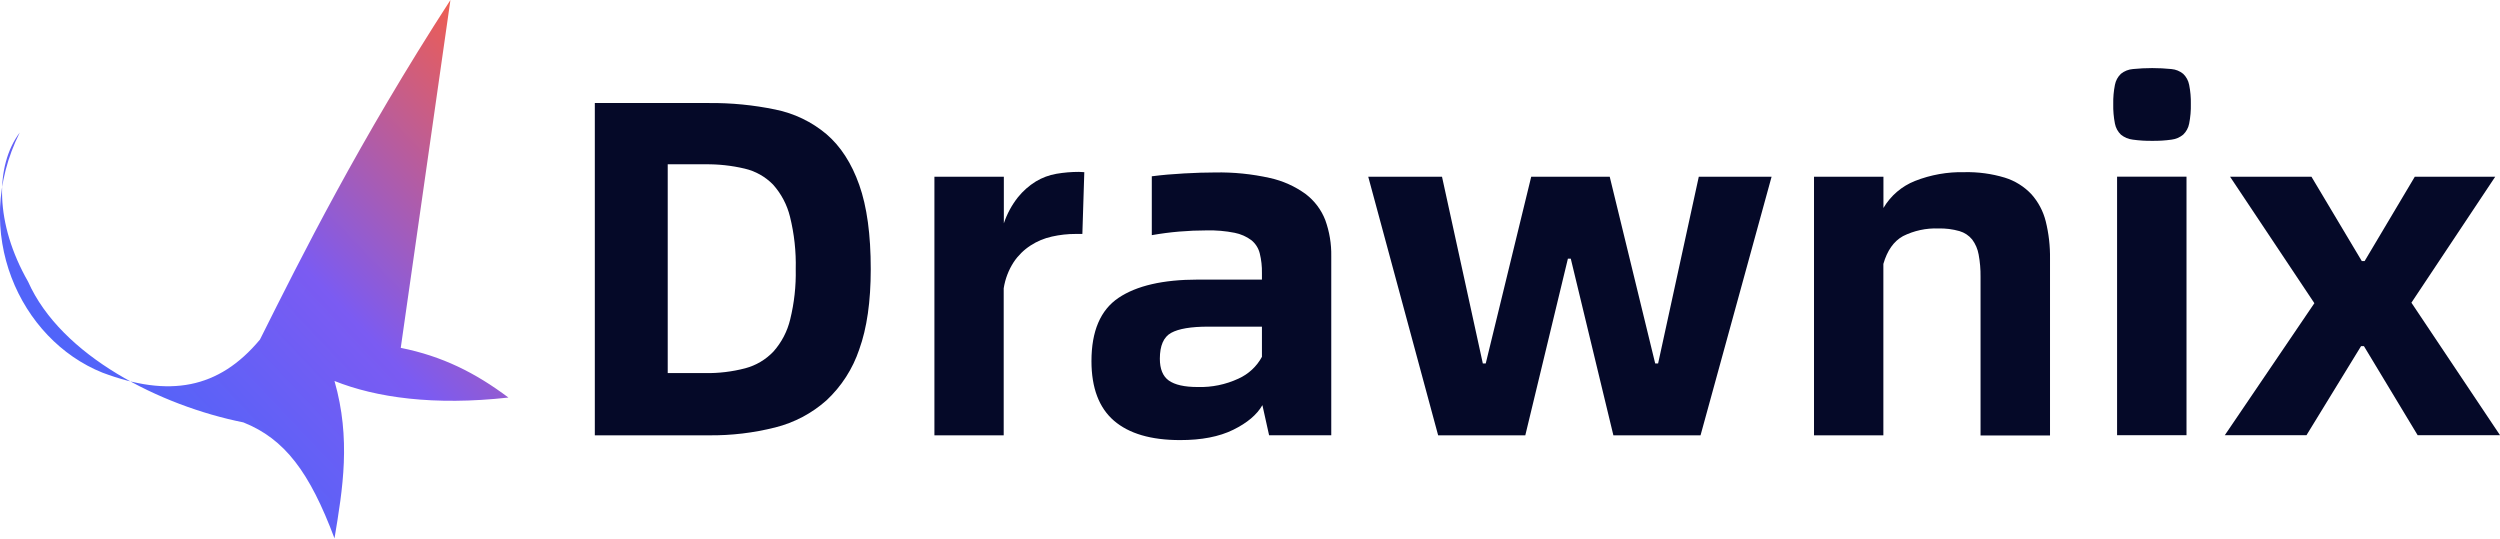
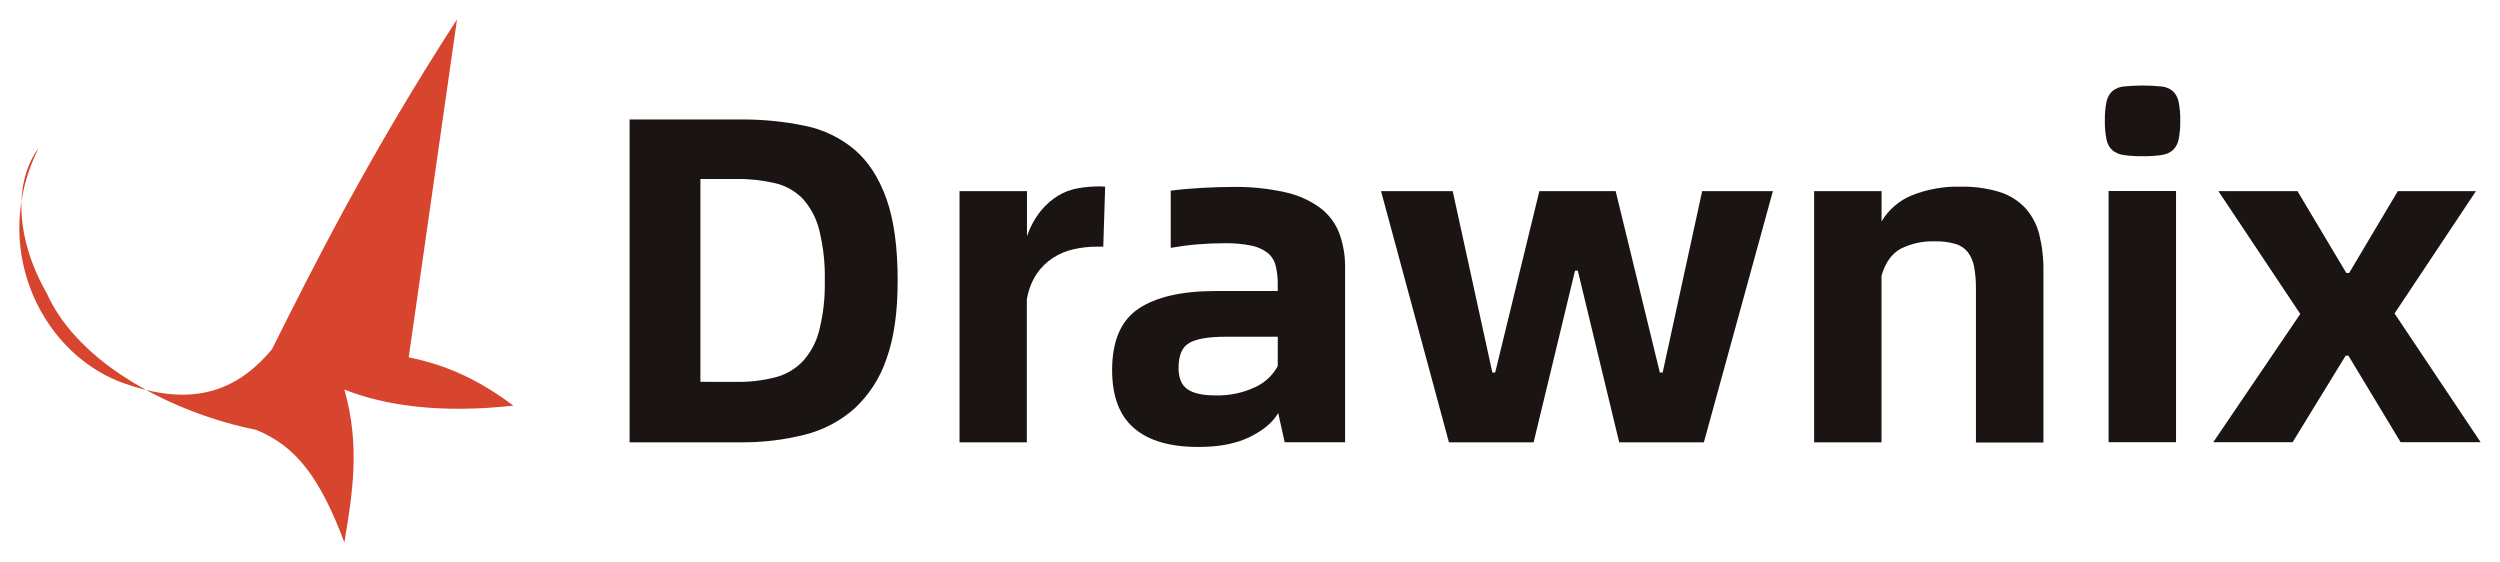
- <svg xmlns="http://www.w3.org/2000/svg" viewBox="0 0 698.19 150.35">
-   <defs>
-     <linearGradient id="g" x1="0" y1="1" x2="1" y2="0">
-       <stop offset="0" stop-color="#2f6bff" />
-       <stop offset=".55" stop-color="#7b5bf2" />
-       <stop offset="1" stop-color="#ff5e3a" />
-     </linearGradient>
-   </defs>
+ <svg xmlns="http://www.w3.org/2000/svg" viewBox="-5.57 -5.57 718.61 161.49">
  <g transform="translate(-6.046,-6.939) scale(2.31305)">
-     <path fill="url(#g)" d="M5 19 C-1 31 5 44 15 48 C23 51 29 50 34 44 C39 34 46 20 57 3 L51 45 C56 46 60 48 64 51 C55 52 48 51 43 49 C45 56 44 62 43 68 C40 60 37 56 32 54 C22 52 10 46 6 37 C2 30 2 23 5 19 Z" />
+     <path fill="#D8452F" d="M5 19 C-1 31 5 44 15 48 C23 51 29 50 34 44 C39 34 46 20 57 3 L51 45 C56 46 60 48 64 51 C55 52 48 51 43 49 C45 56 44 62 43 68 C40 60 37 56 32 54 C22 52 10 46 6 37 C2 30 2 23 5 19 Z" />
  </g>
-   <g transform="translate(14.119,-3.916)" fill="#050928">
+   <g transform="translate(23.400,-3.916)" fill="#1A1512">
    <path d="M183.86,32.69a87.53,87.53,0,0,1,18.52,1.81,32,32,0,0,1,14.31,6.88q5.94,5.09,9.16,14.18t3.21,23.53q0,13.51-3.21,22.4a34.43,34.43,0,0,1-9.16,14.24,34,34,0,0,1-14.31,7.56,72.64,72.64,0,0,1-18.52,2.2H152V32.69Zm-1.07,75.42A41.41,41.41,0,0,0,194,106.77a16.78,16.78,0,0,0,7.89-4.68,20.74,20.74,0,0,0,4.68-9,53.88,53.88,0,0,0,1.54-14,55.23,55.23,0,0,0-1.6-14.64,20.92,20.92,0,0,0-4.75-9A16.24,16.24,0,0,0,193.82,51a45.3,45.3,0,0,0-11-1.2H172.36v58.3Z" />
    <path d="M288.7,52l-.54,17.25h-1.87a30.11,30.11,0,0,0-6.62.73,18,18,0,0,0-5.95,2.48A16.42,16.42,0,0,0,269,77.09a18.79,18.79,0,0,0-2.81,7.35v41.05H246.84V53.28h19.39v13A24.12,24.12,0,0,1,270.17,59a19.88,19.88,0,0,1,5-4.41,16.66,16.66,0,0,1,5.75-2.14,37.22,37.22,0,0,1,6.28-.53Z" />
    <path d="M325.2,52.08a64.58,64.58,0,0,1,15.31,1.54,26.69,26.69,0,0,1,10,4.48A16.68,16.68,0,0,1,356,65.38a28.17,28.17,0,0,1,1.67,10.1v50H340.31l-1.87-8.42q-2.28,4-8.16,6.89t-14.84,2.87q-12.17,0-18.45-5.41t-6.29-16.65q0-12.57,7.56-17.66T320.39,82h17.92V80.16a21.25,21.25,0,0,0-.61-5.48A6.87,6.87,0,0,0,335.37,71a11.63,11.63,0,0,0-4.69-2.07,35.89,35.89,0,0,0-7.75-.67c-2.59,0-5.17.11-7.76.33s-5.13.56-7.62,1V53.15c2.76-.36,5.75-.62,9-.8S322.62,52.08,325.2,52.08ZM320.39,112a25.2,25.2,0,0,0,11.36-2.34,13.94,13.94,0,0,0,6.56-6.09V95.14h-15q-7.21,0-10.36,1.74c-2.1,1.16-3.15,3.56-3.15,7.22q0,4.28,2.48,6.08C314,111.39,316.64,112,320.39,112Z" />
    <path d="M368,53.28h20.6L400,105.43h.81l12.7-52.15h21.93l12.7,52.15h.81l11.36-52.15h20.33L460.8,125.49H436.46l-11.9-49.34h-.8l-11.9,49.34H387.52Z" />
    <path d="M534.48,52a36.28,36.28,0,0,1,11.3,1.53,17.23,17.23,0,0,1,7.42,4.62,17.88,17.88,0,0,1,4,7.55,40.88,40.88,0,0,1,1.2,10.5v49.34H539V81.23a31.91,31.91,0,0,0-.53-6.22,9.88,9.88,0,0,0-1.81-4.21,7.14,7.14,0,0,0-3.54-2.34,19.55,19.55,0,0,0-5.88-.74,20.42,20.42,0,0,0-9.9,2.14q-3.87,2.15-5.48,7.76v47.87H492.49V53.28h19.39V62a17.83,17.83,0,0,1,8.82-7.55A35.39,35.39,0,0,1,534.48,52Z" />
    <path d="M586.9,43.25a36,36,0,0,1-5.35-.33,6.45,6.45,0,0,1-3.35-1.4,5.75,5.75,0,0,1-1.67-3.08,25.33,25.33,0,0,1-.47-5.48,24.58,24.58,0,0,1,.47-5.35,5.75,5.75,0,0,1,1.67-3.08,6.1,6.1,0,0,1,3.35-1.33,53.73,53.73,0,0,1,10.76,0,6,6,0,0,1,3.28,1.33,5.75,5.75,0,0,1,1.67,3.08,24.58,24.58,0,0,1,.47,5.35,25.33,25.33,0,0,1-.47,5.48,5.75,5.75,0,0,1-1.67,3.08,6.35,6.35,0,0,1-3.28,1.4A35.75,35.75,0,0,1,586.9,43.25Zm-9.77,10h19.39v72.21H577.13Z" />
    <path d="M632.23,88.59,608.69,53.28h22.73l14.05,23.54h.8l14-23.54h22.46l-23.4,35.17,24.74,37h-23l-15-24.87h-.8l-15.24,24.87H607.22Z" />
  </g>
</svg>
